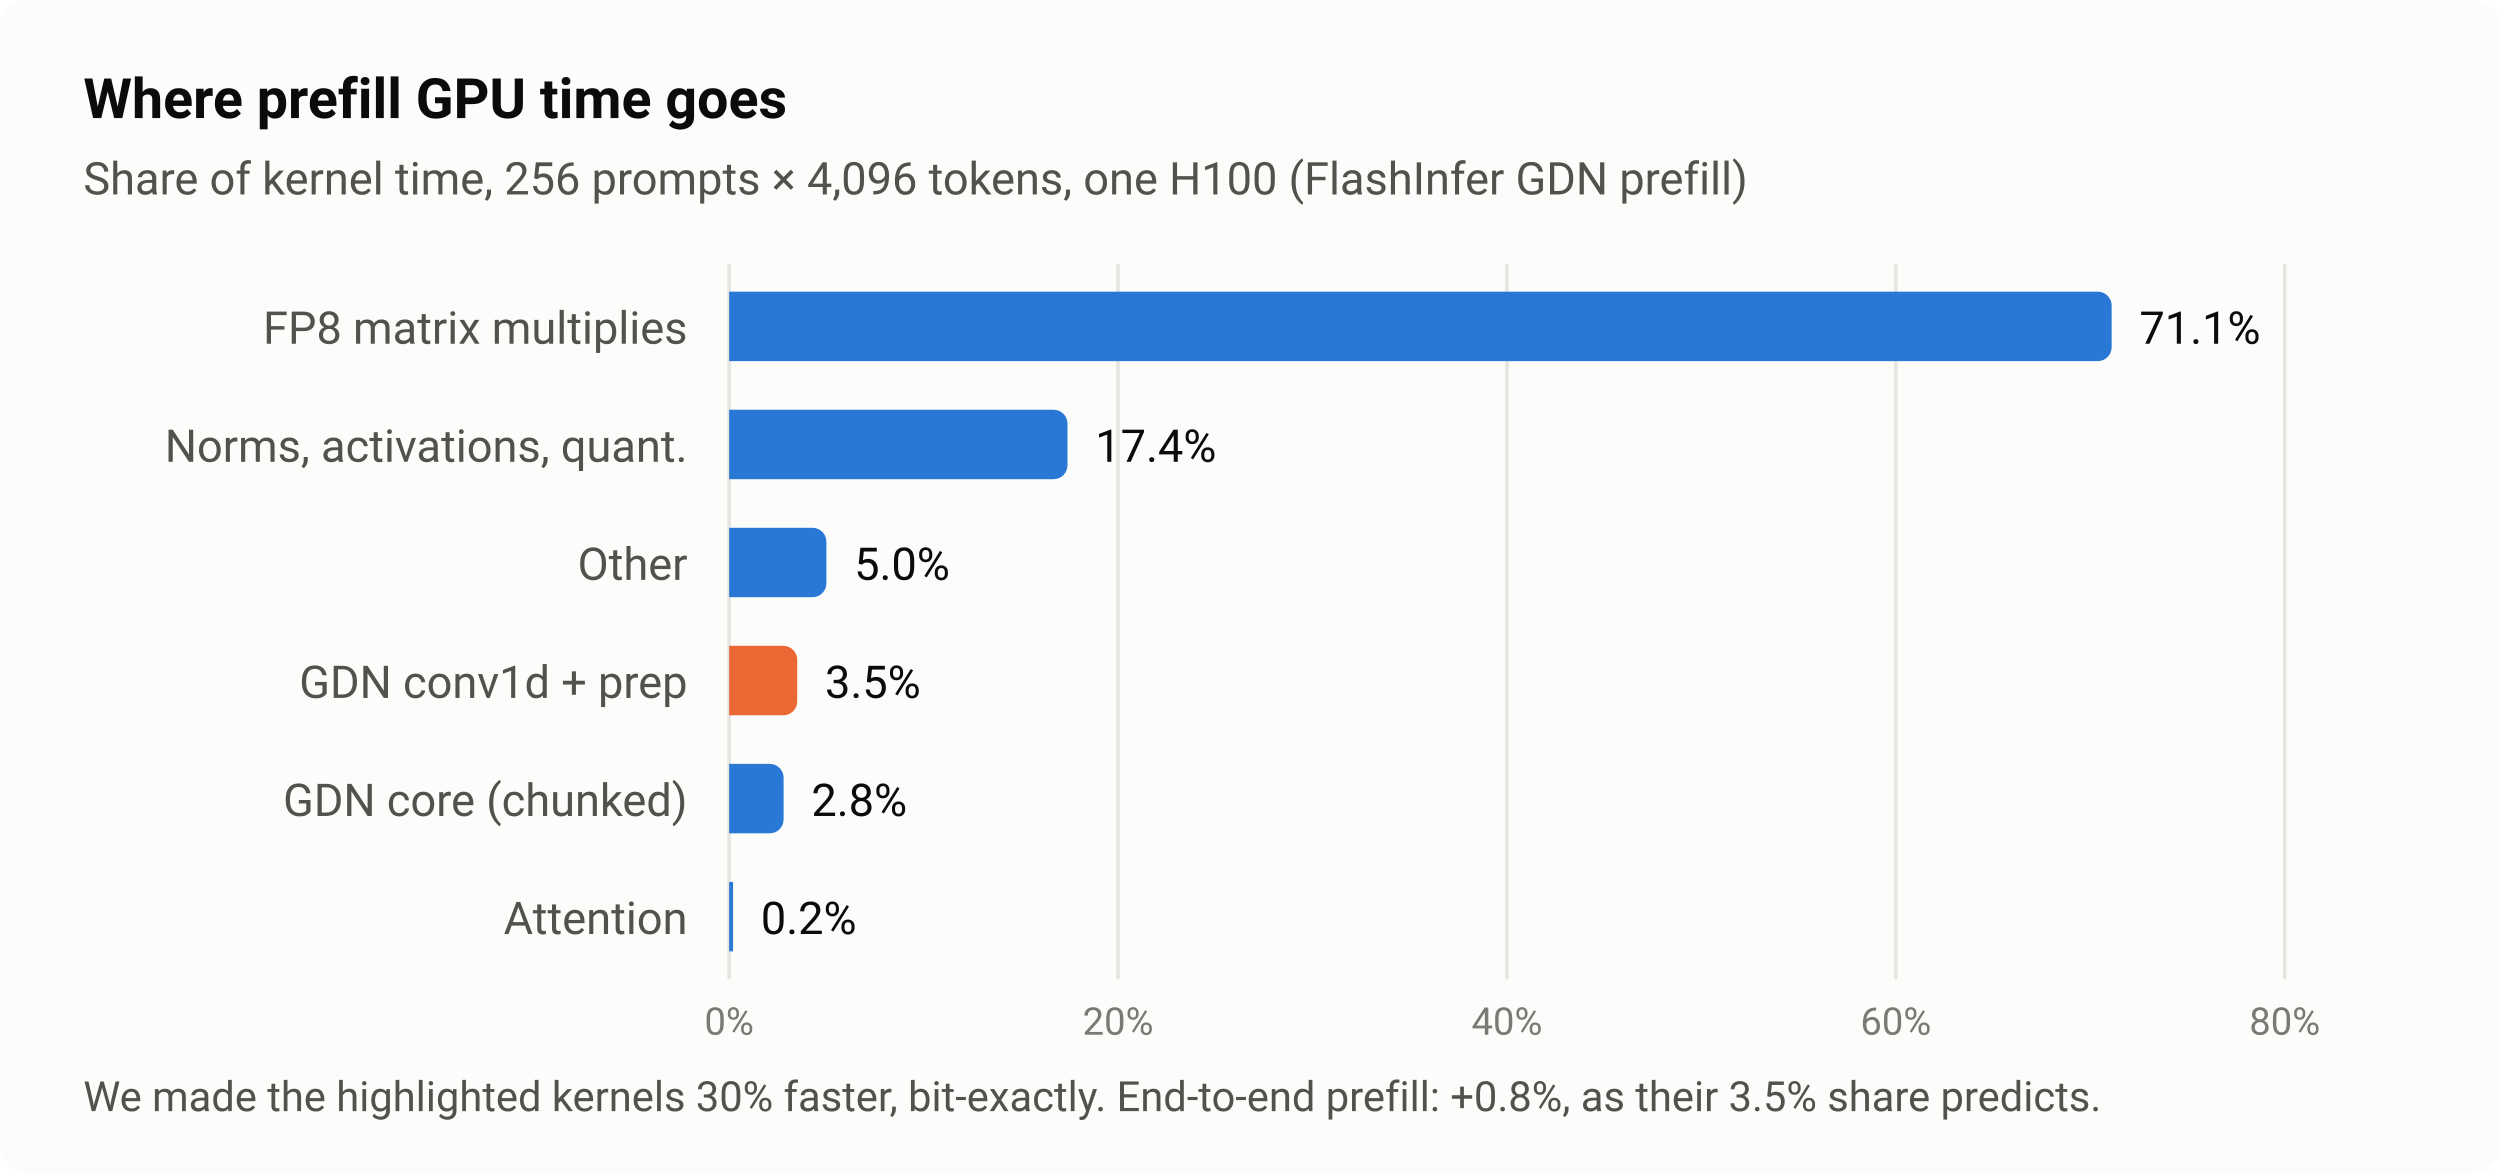
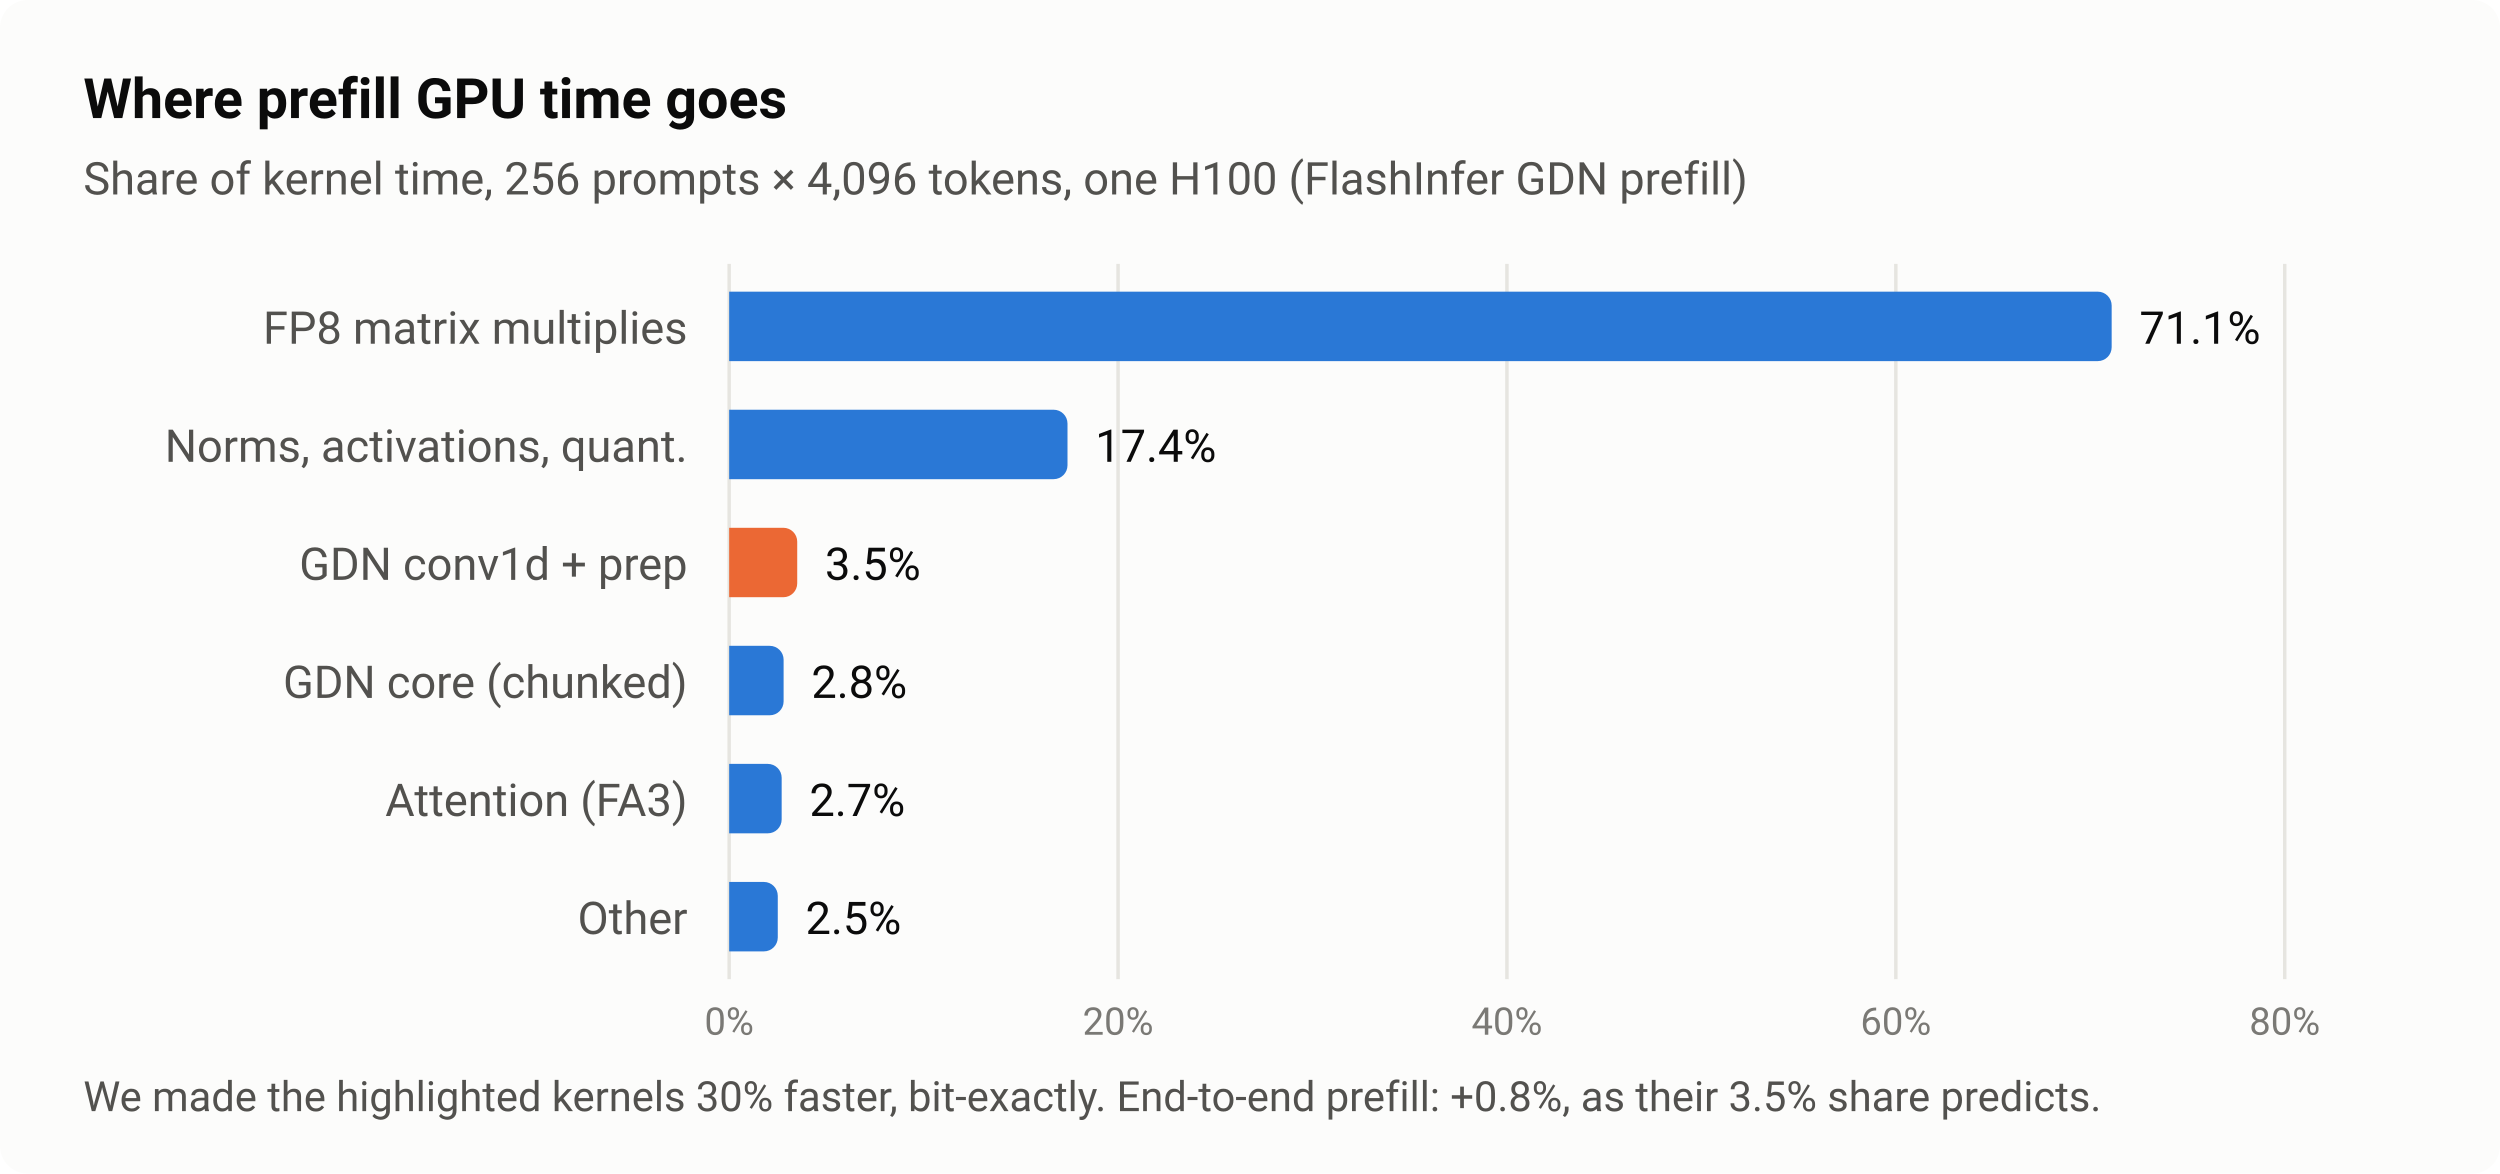
<svg xmlns="http://www.w3.org/2000/svg" viewBox="0 0 720 338" width="720" height="338" role="img" aria-labelledby="t d">
  <style>
  .bg{fill:#fcfcfb} .t1{fill:#0b0b0b} .t2{fill:#52514e} .t3{fill:#7a7975}
  .grid{stroke:#e6e5e0;stroke-width:1} .axis{stroke:#c9c8c2;stroke-width:1}
  .s1{fill:#2a78d6} .s2{fill:#eb6834} .s0{fill:#d9d8d2} .s1l{stroke:#2a78d6} .s2l{stroke:#eb6834}
  .wash1{fill:#2a78d6;fill-opacity:.10} .box{fill:#f1f0ec;stroke:#d9d8d2}
  .gap{stroke:#fcfcfb;stroke-width:2}
  text{font-family:system-ui,-apple-system,'Segoe UI',Roboto,sans-serif}
</style>
  <rect class="bg" width="720" height="338" rx="8" />
  <text x="24" y="34" class="t1" font-size="16" text-anchor="start" font-weight="600">Where prefill GPU time goes</text>
  <text x="24" y="56" class="t2" font-size="13" text-anchor="start" font-weight="400">Share of kernel time, 256 prompts × 4,096 tokens, one H100 (FlashInfer GDN prefill)</text>
  <line x1="210.0" y1="76" x2="210.0" y2="282" class="grid" />
  <text x="210.0" y="298" class="t3" font-size="11" text-anchor="middle" font-weight="400">0%</text>
  <line x1="322.0" y1="76" x2="322.0" y2="282" class="grid" />
  <text x="322.0" y="298" class="t3" font-size="11" text-anchor="middle" font-weight="400">20%</text>
  <line x1="434.0" y1="76" x2="434.0" y2="282" class="grid" />
  <text x="434.0" y="298" class="t3" font-size="11" text-anchor="middle" font-weight="400">40%</text>
  <line x1="546.0" y1="76" x2="546.0" y2="282" class="grid" />
  <text x="546.0" y="298" class="t3" font-size="11" text-anchor="middle" font-weight="400">60%</text>
  <line x1="658.0" y1="76" x2="658.0" y2="282" class="grid" />
  <text x="658.0" y="298" class="t3" font-size="11" text-anchor="middle" font-weight="400">80%</text>
  <text x="198" y="99" class="t2" font-size="13" text-anchor="end" font-weight="400">FP8 matrix multiplies</text>
  <path class="s1" d="M210,84 h394.16 a4,4 0 0 1 4,4 v12 a4,4 0 0 1 -4,4 h-394.16 z" />
  <text x="616.16" y="99" class="t1" font-size="13" text-anchor="start" font-weight="400">71.1%</text>
  <text x="198" y="133" class="t2" font-size="13" text-anchor="end" font-weight="400">Norms, activations, quant.</text>
  <path class="s1" d="M210,118 h93.44 a4,4 0 0 1 4,4 v12 a4,4 0 0 1 -4,4 h-93.44 z" />
  <text x="315.44" y="133" class="t1" font-size="13" text-anchor="start" font-weight="400">17.4%</text>
-   <text x="198" y="167" class="t2" font-size="13" text-anchor="end" font-weight="400">Other</text>
-   <path class="s1" d="M210,152 h24.0 a4,4 0 0 1 4,4 v12 a4,4 0 0 1 -4,4 h-24.0 z" />
-   <text x="246.0" y="167" class="t1" font-size="13" text-anchor="start" font-weight="400">5.0%</text>
-   <text x="198" y="201" class="t2" font-size="13" text-anchor="end" font-weight="400">GDN conv1d + prep</text>
-   <path class="s2" d="M210,186 h15.6 a4,4 0 0 1 4,4 v12 a4,4 0 0 1 -4,4 h-15.6 z" />
-   <text x="237.6" y="201" class="t1" font-size="13" text-anchor="start" font-weight="400">3.5%</text>
-   <text x="198" y="235" class="t2" font-size="13" text-anchor="end" font-weight="400">GDN core (chunked)</text>
-   <path class="s1" d="M210,220 h11.68 a4,4 0 0 1 4,4 v12 a4,4 0 0 1 -4,4 h-11.68 z" />
-   <text x="233.68" y="235" class="t1" font-size="13" text-anchor="start" font-weight="400">2.8%</text>
-   <text x="198" y="269" class="t2" font-size="13" text-anchor="end" font-weight="400">Attention</text>
-   <rect x="210" y="254" width="1.12" height="20" class="s1" />
-   <text x="219.12" y="269" class="t1" font-size="13" text-anchor="start" font-weight="400">0.2%</text>
+   <text x="198" y="167" class="t2" font-size="13" text-anchor="end" font-weight="400">GDN conv1d + prep</text>
+   <path class="s2" d="M210,152 h15.6 a4,4 0 0 1 4,4 v12 a4,4 0 0 1 -4,4 h-15.6 z" />
+   <text x="237.6" y="167" class="t1" font-size="13" text-anchor="start" font-weight="400">3.5%</text>
+   <text x="198" y="201" class="t2" font-size="13" text-anchor="end" font-weight="400">GDN core (chunked)</text>
+   <path class="s1" d="M210,186 h11.68 a4,4 0 0 1 4,4 v12 a4,4 0 0 1 -4,4 h-11.68 z" />
+   <text x="233.68" y="201" class="t1" font-size="13" text-anchor="start" font-weight="400">2.8%</text>
+   <text x="198" y="235" class="t2" font-size="13" text-anchor="end" font-weight="400">Attention (FA3)</text>
+   <path class="s1" d="M210,220 h11.12 a4,4 0 0 1 4,4 v12 a4,4 0 0 1 -4,4 h-11.12 z" />
+   <text x="233.12" y="235" class="t1" font-size="13" text-anchor="start" font-weight="400">2.7%</text>
+   <text x="198" y="269" class="t2" font-size="13" text-anchor="end" font-weight="400">Other</text>
+   <path class="s1" d="M210,254 h10.0 a4,4 0 0 1 4,4 v12 a4,4 0 0 1 -4,4 h-10.0 z" />
+   <text x="232.0" y="269" class="t1" font-size="13" text-anchor="start" font-weight="400">2.5%</text>
  <text x="24" y="320" class="t2" font-size="12" text-anchor="start" font-weight="400">We made the highlighted kernels 30% faster, bit-exactly. End-to-end prefill: +0.8%, as their 3.5% share predicts.</text>
</svg>
